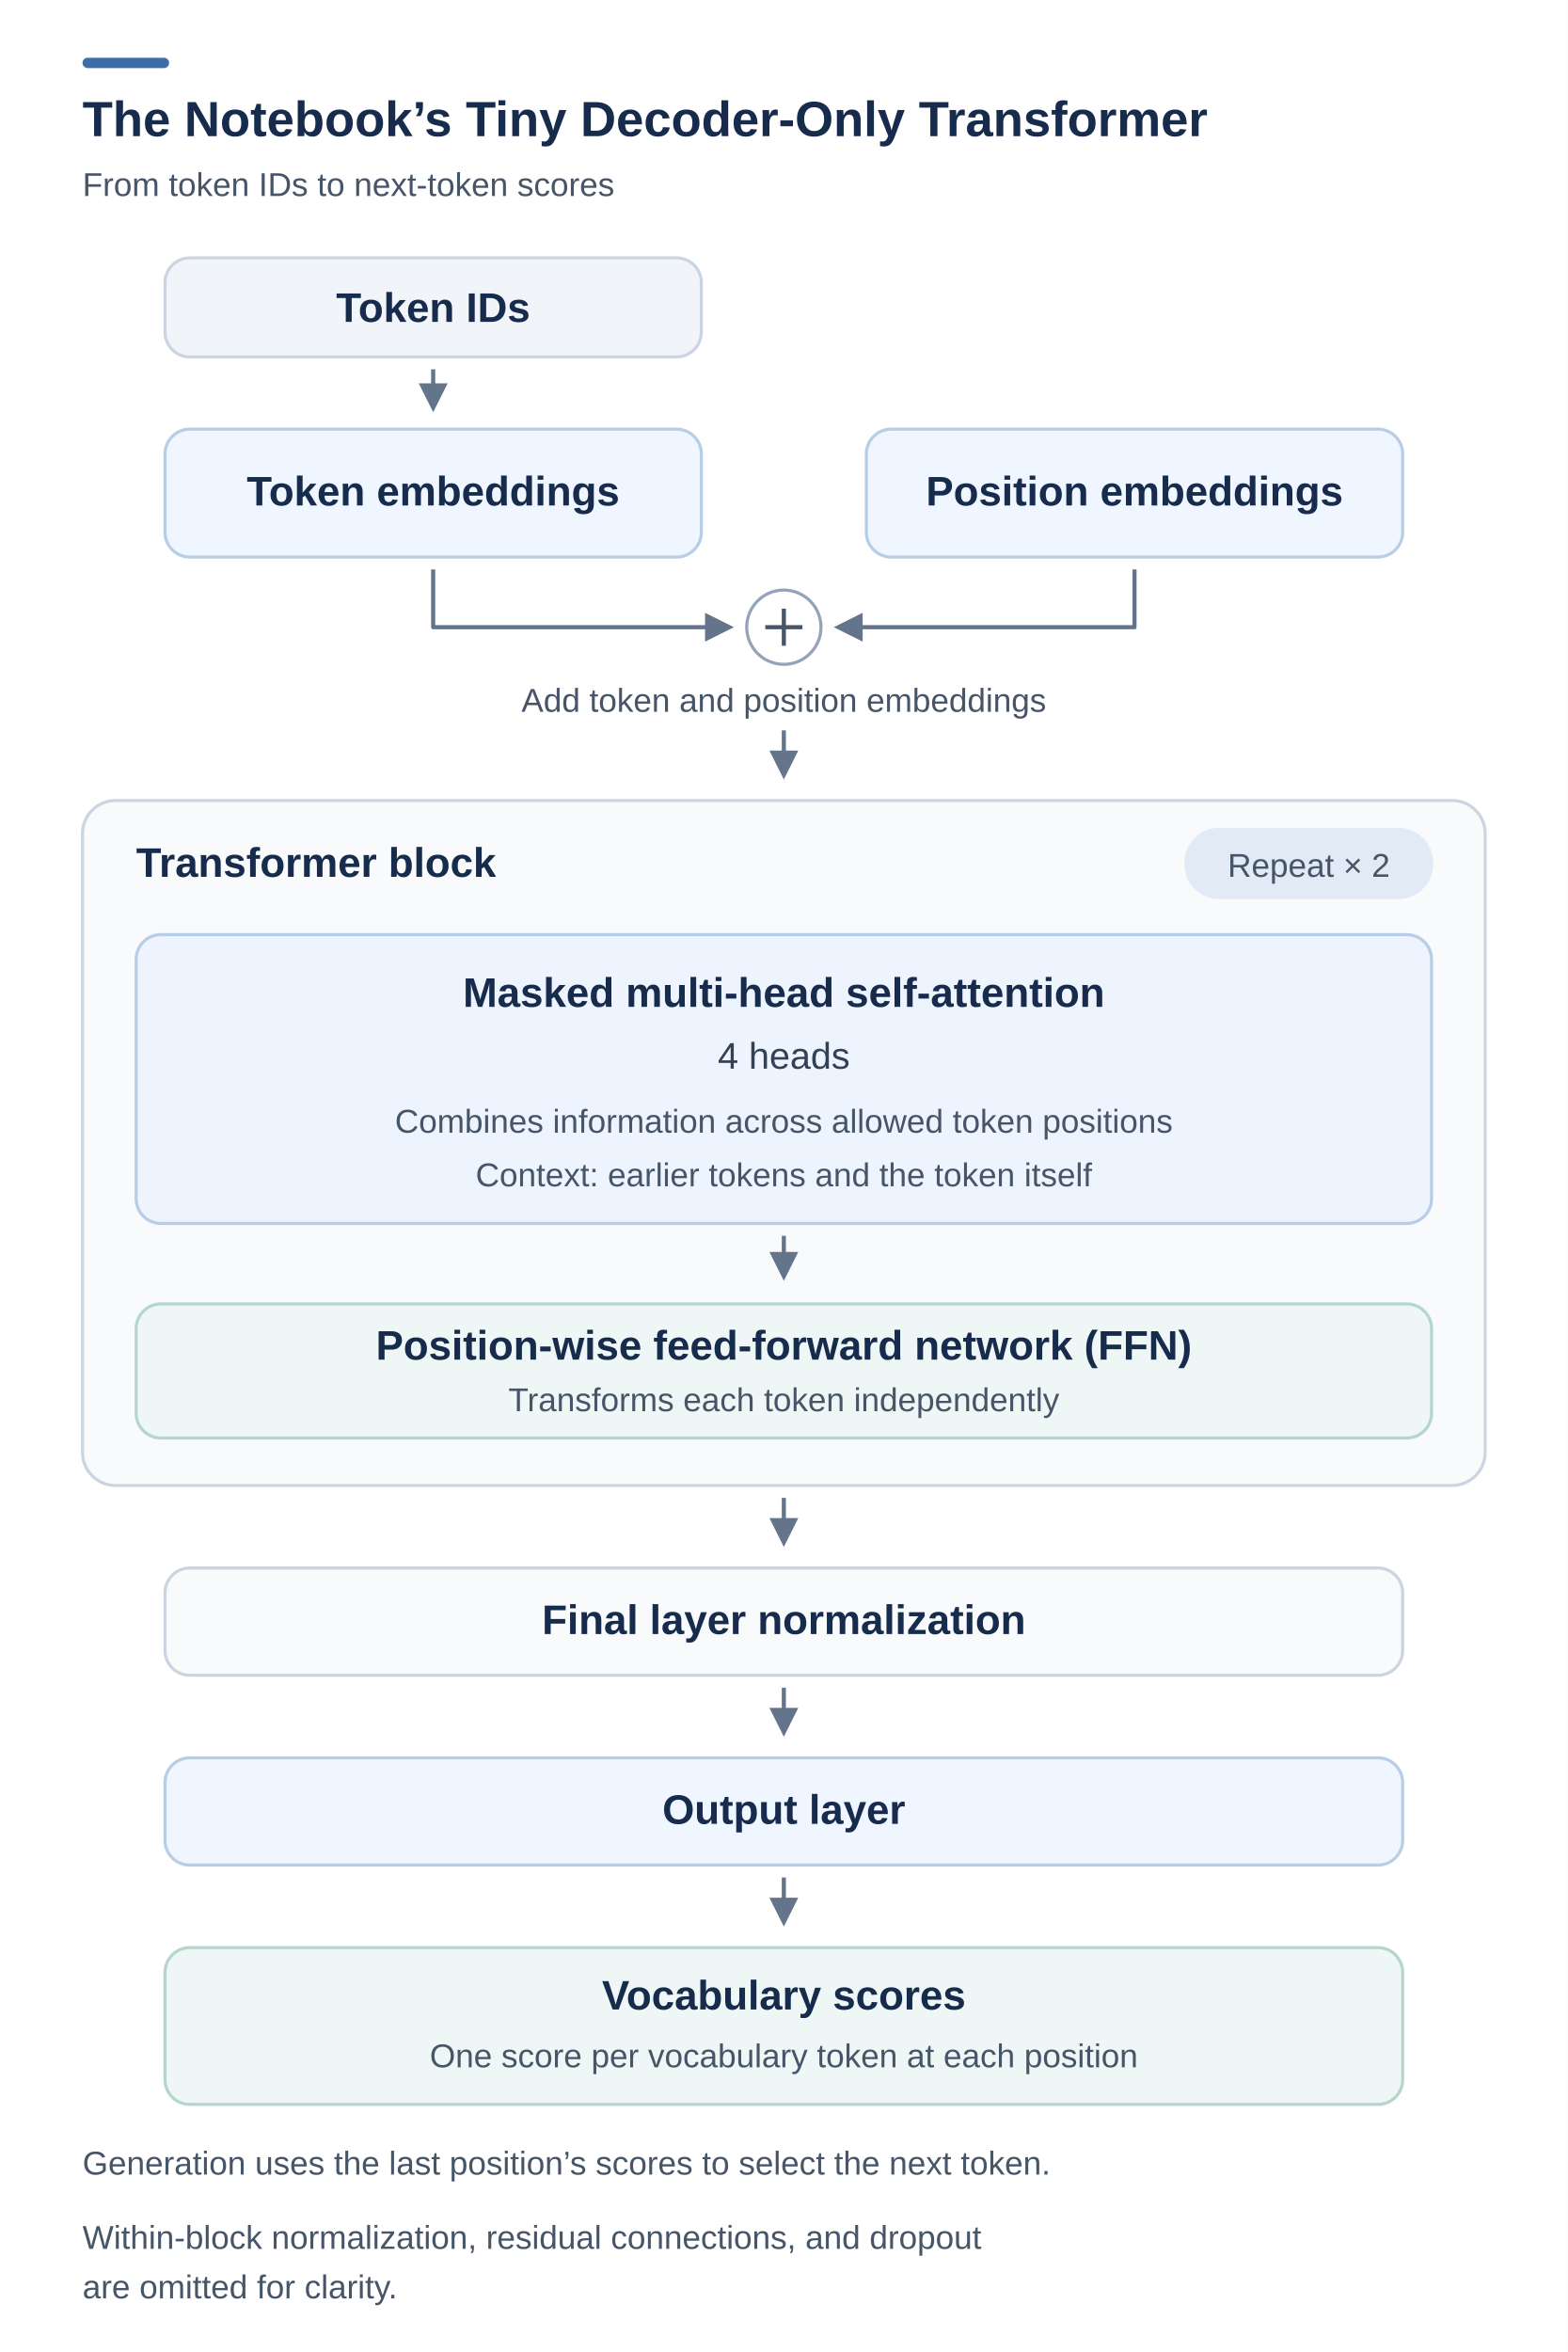
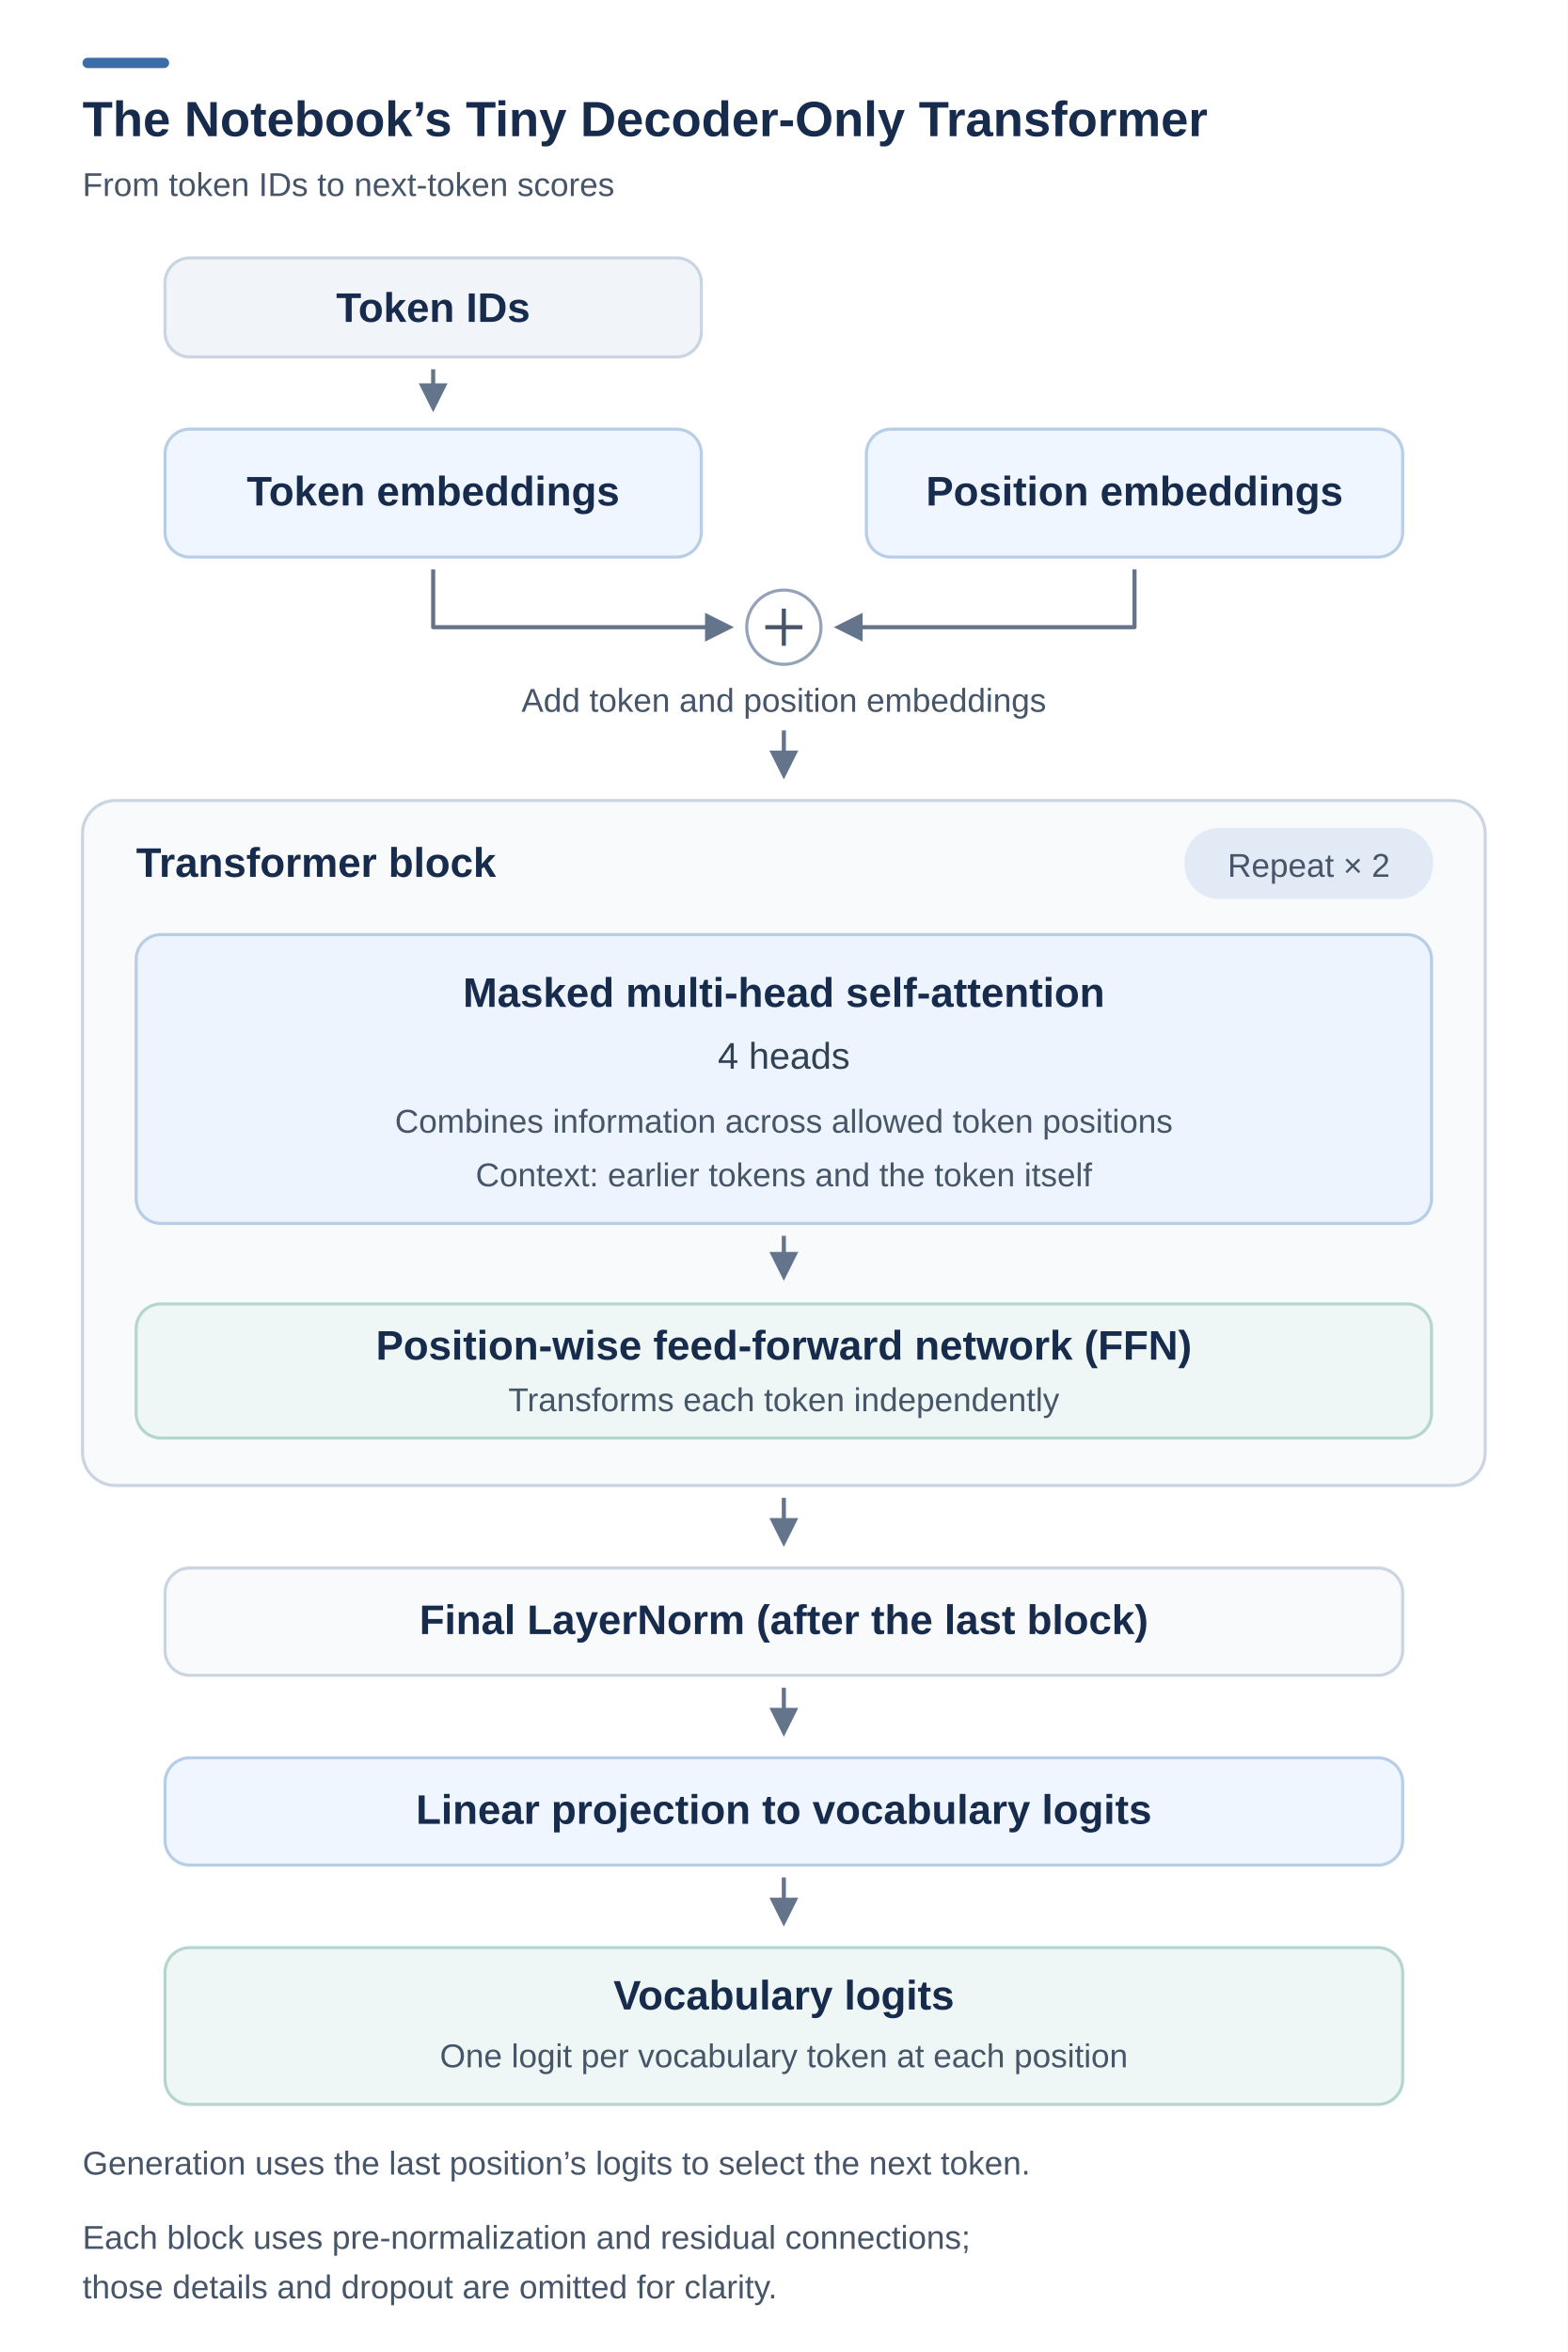
<svg xmlns="http://www.w3.org/2000/svg" width="1380" height="2070" viewBox="0 0 760 1140" role="img" aria-labelledby="title desc">
  <defs>
    <style>
.title { font: 700 24px 'Segoe UI', Arial, sans-serif; fill: #172b4d; }
.label { font: 600 20px 'Segoe UI', Arial, sans-serif; fill: #172b4d; }
.text { font: 500 18px 'Segoe UI', Arial, sans-serif; fill: #334155; }
.small { font: 400 16px 'Segoe UI', Arial, sans-serif; fill: #475569; }
.arrow { fill: none; stroke: #64748b; stroke-width: 2; stroke-linejoin: round; marker-end: url(#arrow); }
</style>
    <marker id="arrow" viewBox="0 0 10 10" refX="8" refY="5" markerWidth="7" markerHeight="7" orient="auto">
      <path d="M 0 0 L 10 5 L 0 10 z" fill="#64748b" />
    </marker>
  </defs>
  <rect width="760" height="1140" fill="#ffffff" />
  <rect x="40" y="28" width="42" height="5" rx="2.5" fill="#3b6ea8" />
  <text x="40" y="66" text-anchor="start" class="title">The Notebook’s Tiny Decoder-Only Transformer</text>
  <text x="40" y="95" text-anchor="start" class="small">From token IDs to next-token scores</text>
  <rect x="80" y="125" width="260" height="48" rx="12" fill="#f1f5f9" stroke="#cbd5e1" stroke-width="1.5" />
  <text x="210" y="156" text-anchor="middle" class="label">Token IDs</text>
  <path d="M 210 179 V 197" class="arrow" />
  <rect x="80" y="208" width="260" height="62" rx="12" fill="#eff6ff" stroke="#b8cde6" stroke-width="1.5" />
  <text x="210" y="245" text-anchor="middle" class="label">Token embeddings</text>
  <rect x="420" y="208" width="260" height="62" rx="12" fill="#eff6ff" stroke="#b8cde6" stroke-width="1.5" />
  <text x="550" y="245" text-anchor="middle" class="label">Position embeddings</text>
  <path d="M 210 276 V 304 H 353" class="arrow" />
  <path d="M 550 276 V 304 H 407" class="arrow" />
  <circle cx="380" cy="304" r="18" fill="#ffffff" stroke="#94a3b8" stroke-width="1.5" />
  <path d="M 371 304 H 389 M 380 295 V 313" stroke="#475569" stroke-width="2" />
  <text x="380" y="345" text-anchor="middle" class="small">Add token and position embeddings</text>
  <path d="M 380 354 V 375" class="arrow" />
  <rect x="40" y="388" width="680" height="332" rx="16" fill="#f8fafc" stroke="#cbd5e1" stroke-width="1.5" />
  <text x="66" y="425" text-anchor="start" class="label">Transformer block</text>
  <rect x="575" y="402" width="119" height="33" rx="16" fill="#e2eaf5" stroke="#e2eaf5" stroke-width="1.5" />
  <text x="634.5" y="425" text-anchor="middle" class="small">Repeat × 2</text>
  <rect x="66" y="453" width="628" height="140" rx="12" fill="#edf4fd" stroke="#b8cde6" stroke-width="1.5" />
  <text x="380" y="488" text-anchor="middle" class="label">Masked multi-head self-attention</text>
  <text x="380" y="518" text-anchor="middle" class="text">4 heads</text>
  <text x="380" y="549" text-anchor="middle" class="small">Combines information across allowed token positions</text>
  <text x="380" y="575" text-anchor="middle" class="small">Context: earlier tokens and the token itself</text>
  <path d="M 380 599 V 618" class="arrow" />
  <rect x="66" y="632" width="628" height="65" rx="12" fill="#eef7f5" stroke="#b5d6ce" stroke-width="1.5" />
  <text x="380" y="659" text-anchor="middle" class="label">Position-wise feed-forward network (FFN)</text>
  <text x="380" y="684" text-anchor="middle" class="small">Transforms each token independently</text>
  <path d="M 380 726 V 747" class="arrow" />
  <rect x="80" y="760" width="600" height="52" rx="12" fill="#f8fafc" stroke="#cbd5e1" stroke-width="1.5" />
-   <text x="380" y="792" text-anchor="middle" class="label">Final layer normalization</text>
+   <text x="380" y="792" text-anchor="middle" class="label">Final LayerNorm (after the last block)</text>
  <path d="M 380 818 V 839" class="arrow" />
  <rect x="80" y="852" width="600" height="52" rx="12" fill="#eff6ff" stroke="#b8cde6" stroke-width="1.5" />
-   <text x="380" y="884" text-anchor="middle" class="label">Output layer</text>
+   <text x="380" y="884" text-anchor="middle" class="label">Linear projection to vocabulary logits</text>
  <path d="M 380 910 V 931" class="arrow" />
  <rect x="80" y="944" width="600" height="76" rx="12" fill="#eef7f5" stroke="#b5d6ce" stroke-width="1.5" />
-   <text x="380" y="974" text-anchor="middle" class="label">Vocabulary scores</text>
-   <text x="380" y="1002" text-anchor="middle" class="small">One score per vocabulary token at each position</text>
-   <text x="40" y="1054" text-anchor="start" class="small">Generation uses the last position’s scores to select the next token.</text>
-   <text x="40" y="1090" text-anchor="start" class="small">Within-block normalization, residual connections, and dropout</text>
-   <text x="40" y="1114" text-anchor="start" class="small">are omitted for clarity.</text>
+   <text x="380" y="974" text-anchor="middle" class="label">Vocabulary logits</text>
+   <text x="380" y="1002" text-anchor="middle" class="small">One logit per vocabulary token at each position</text>
+   <text x="40" y="1054" text-anchor="start" class="small">Generation uses the last position’s logits to select the next token.</text>
+   <text x="40" y="1090" text-anchor="start" class="small">Each block uses pre-normalization and residual connections;</text>
+   <text x="40" y="1114" text-anchor="start" class="small">those details and dropout are omitted for clarity.</text>
</svg>
